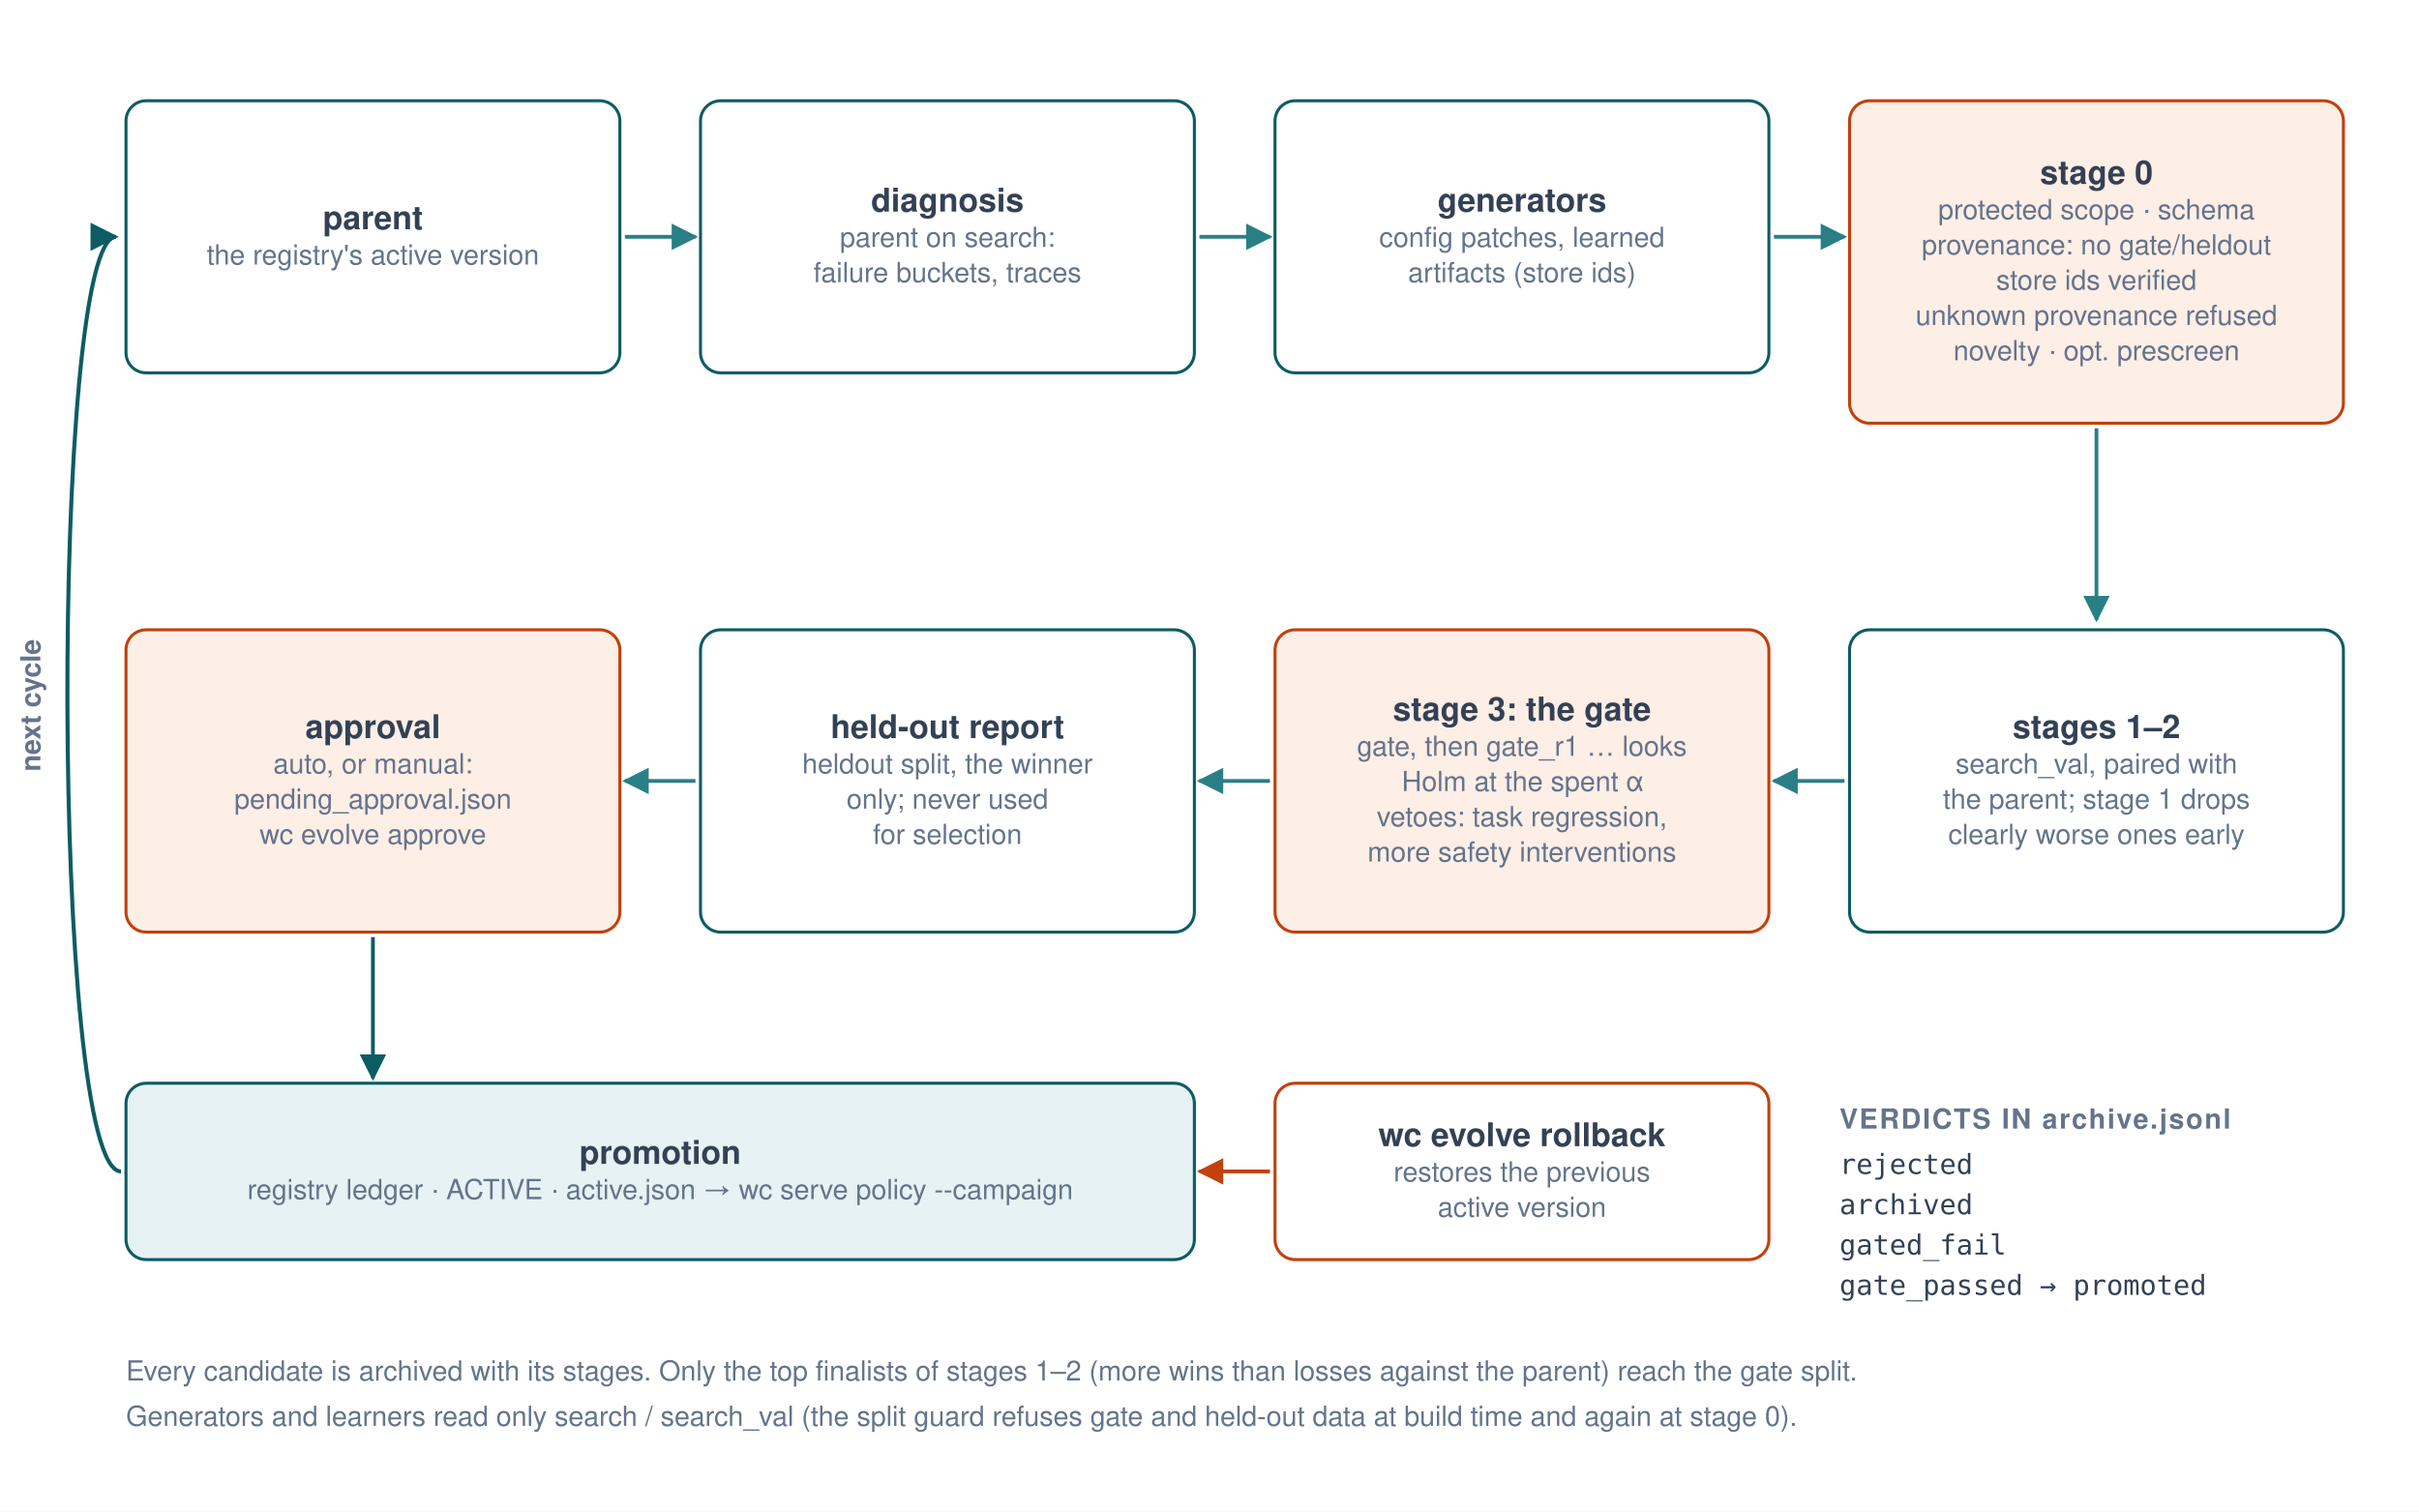
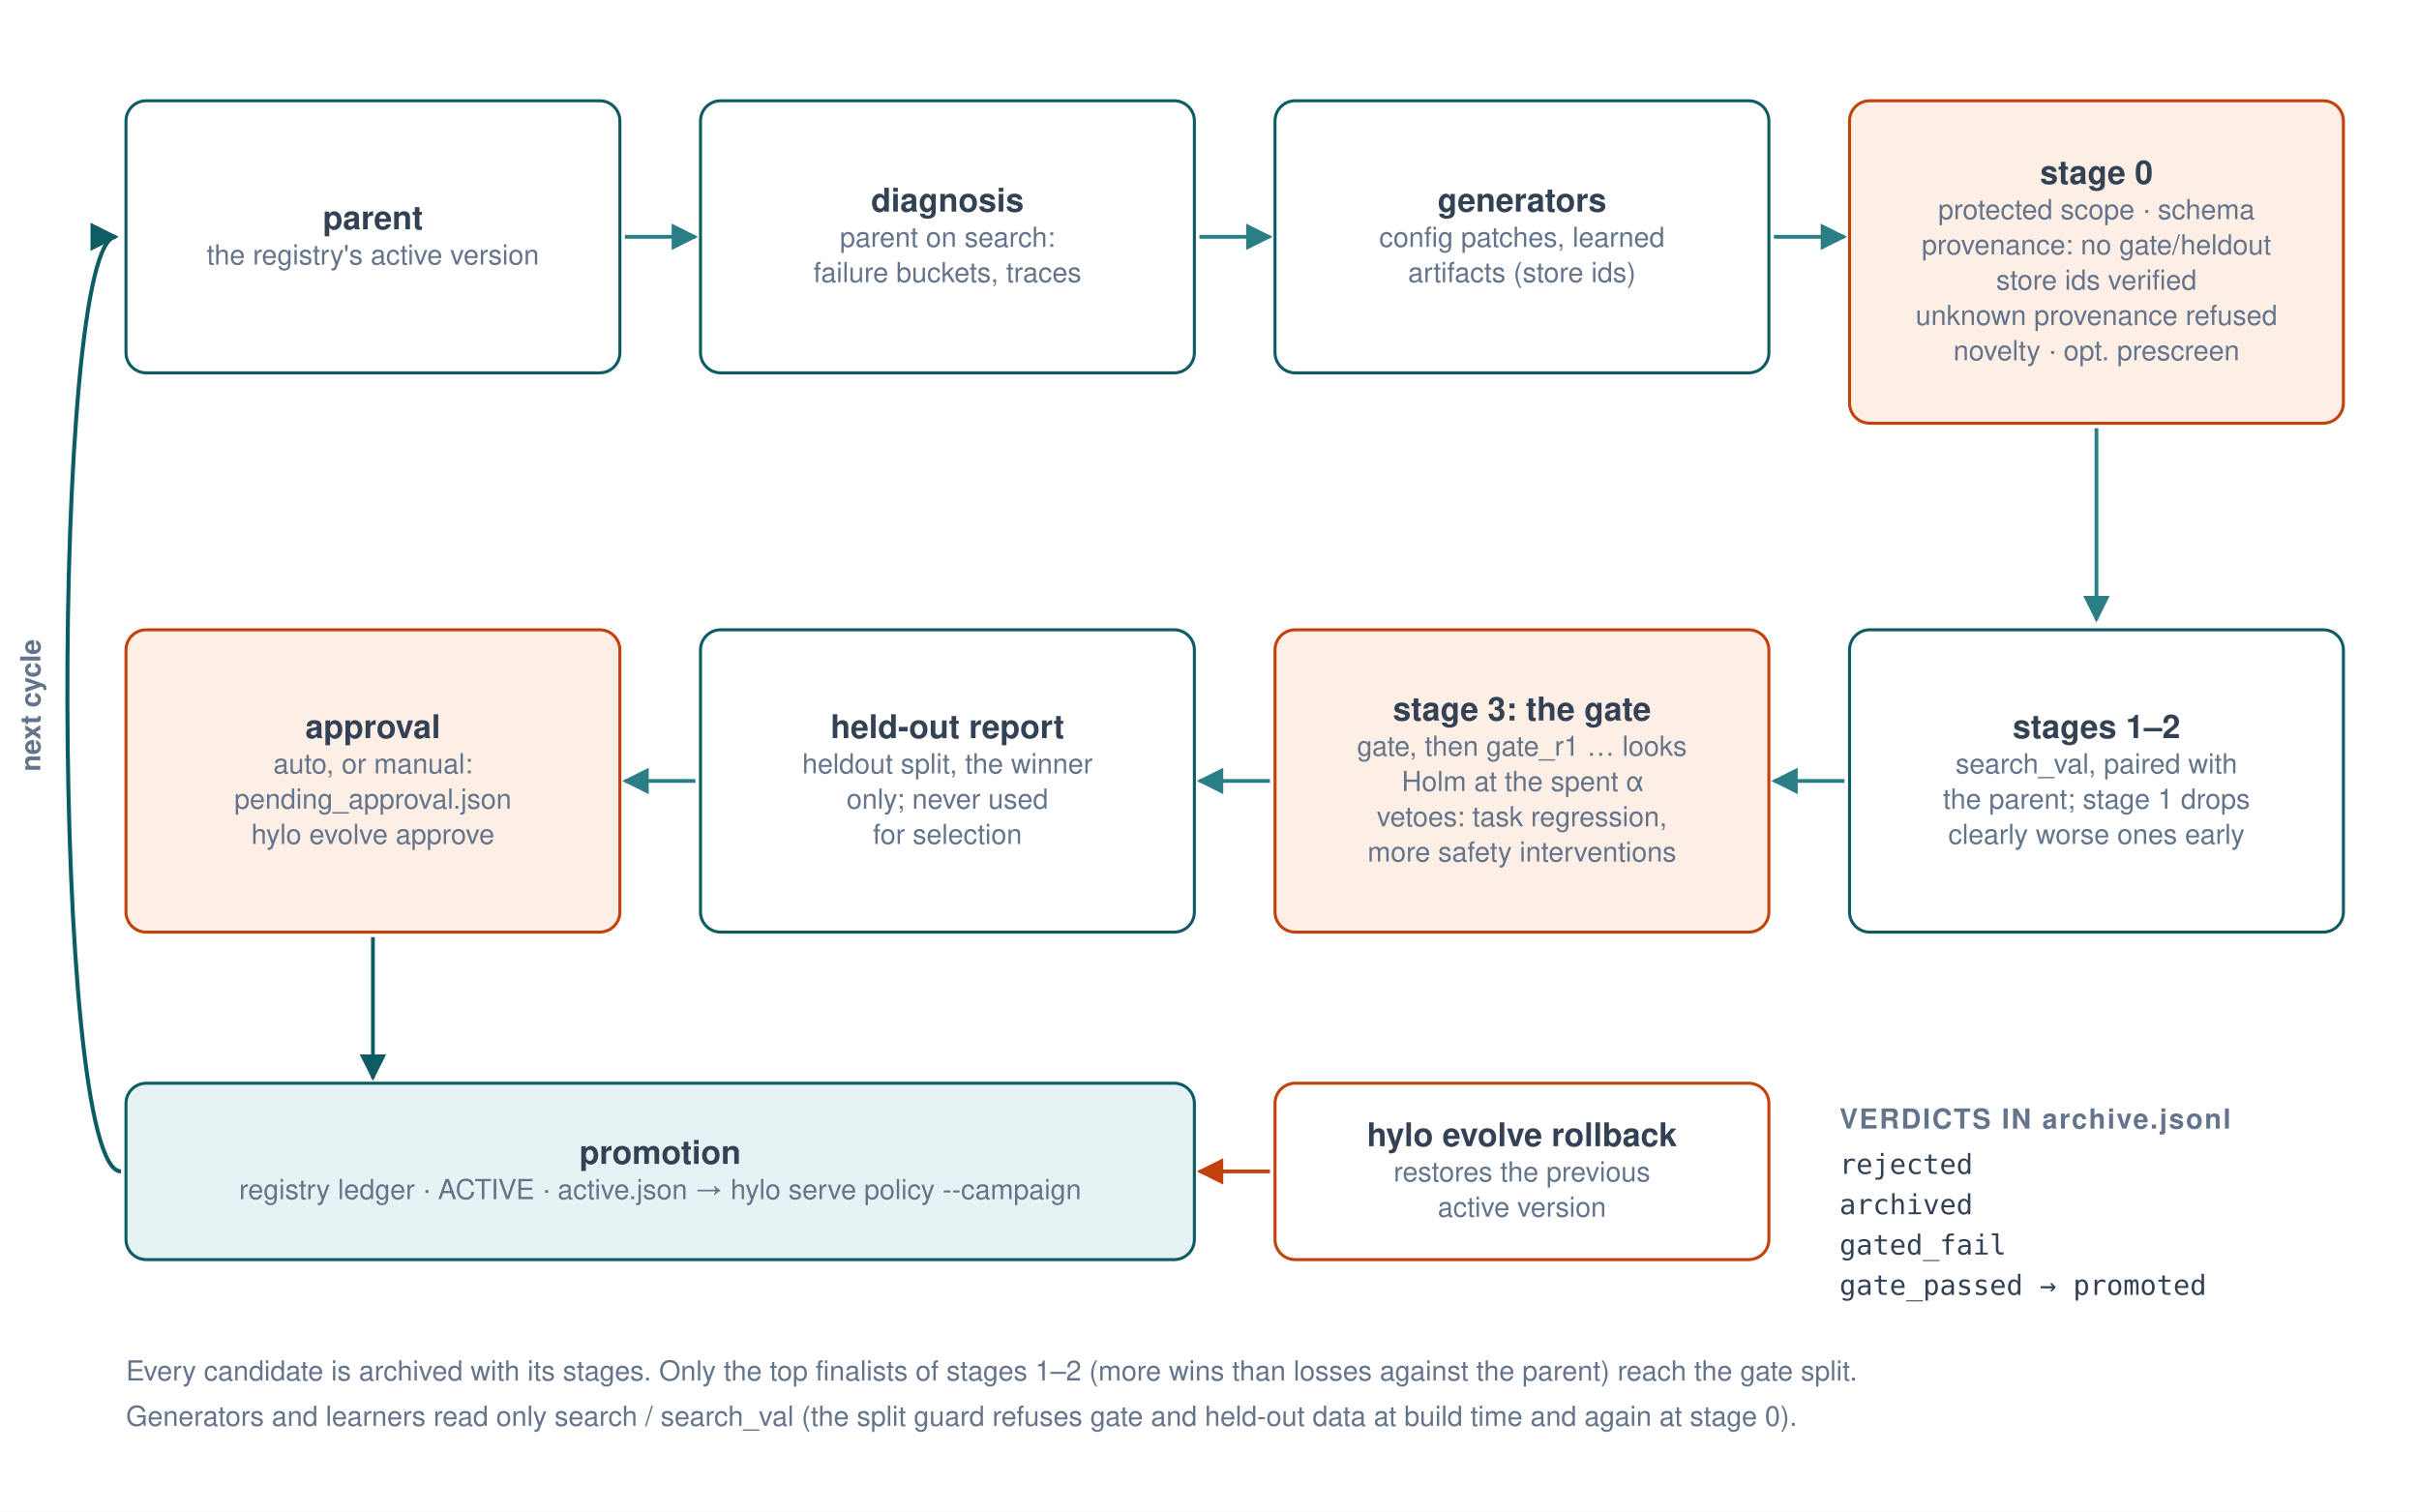
<svg xmlns="http://www.w3.org/2000/svg" viewBox="0 0 960 600" width="960" height="600" role="img" aria-labelledby="title desc">
  <defs>
    <style>
  text { font-family: IBM Plex Sans, Helvetica, Arial, sans-serif; fill: #334155; }
  .t { font-size: 13px; font-weight: 600; }
  .s { font-size: 11px; fill: #64748b; }
  .h { font-size: 15px; font-weight: 700; }
  .cap { font-size: 11px; font-weight: 600; letter-spacing: .06em; fill: #64748b; }
  .m { font-family: IBM Plex Mono, Menlo, Consolas, monospace; font-size: 11px; }
  .w { fill: #ffffff; }
</style>
    <marker id="a-64748b" viewBox="0 0 10 10" refX="9" refY="5" markerWidth="7" markerHeight="7" orient="auto-start-reverse">
      <path d="M0,0 L10,5 L0,10 z" fill="#64748b" />
    </marker>
    <marker id="a-0d5c63" viewBox="0 0 10 10" refX="9" refY="5" markerWidth="7" markerHeight="7" orient="auto-start-reverse">
      <path d="M0,0 L10,5 L0,10 z" fill="#0d5c63" />
    </marker>
    <marker id="a-2a7f86" viewBox="0 0 10 10" refX="9" refY="5" markerWidth="7" markerHeight="7" orient="auto-start-reverse">
      <path d="M0,0 L10,5 L0,10 z" fill="#2a7f86" />
    </marker>
    <marker id="a-c2410c" viewBox="0 0 10 10" refX="9" refY="5" markerWidth="7" markerHeight="7" orient="auto-start-reverse">
      <path d="M0,0 L10,5 L0,10 z" fill="#c2410c" />
    </marker>
    <marker id="a-334155" viewBox="0 0 10 10" refX="9" refY="5" markerWidth="7" markerHeight="7" orient="auto-start-reverse">
      <path d="M0,0 L10,5 L0,10 z" fill="#334155" />
    </marker>
  </defs>
  <rect width="960" height="600" fill="#ffffff" />
  <rect x="50" y="40" width="196" height="108" rx="8" fill="#fff" stroke="#0d5c63" stroke-width="1.2" />
  <text x="148.0" y="91.0" class="t" text-anchor="middle" fill="#0d5c63">parent</text>
  <text x="148.0" y="105.0" class="s" text-anchor="middle">the registry's active version</text>
  <path d="M248,94 L276,94" fill="none" stroke="#2a7f86" stroke-width="1.5" marker-end="url(#a-2a7f86)" />
  <rect x="278" y="40" width="196" height="108" rx="8" fill="#fff" stroke="#0d5c63" stroke-width="1.2" />
  <text x="376.0" y="84.0" class="t" text-anchor="middle" fill="#0d5c63">diagnosis</text>
  <text x="376.0" y="98.0" class="s" text-anchor="middle">parent on search:</text>
  <text x="376.0" y="112.0" class="s" text-anchor="middle">failure buckets, traces</text>
  <path d="M476,94 L504,94" fill="none" stroke="#2a7f86" stroke-width="1.5" marker-end="url(#a-2a7f86)" />
  <rect x="506" y="40" width="196" height="108" rx="8" fill="#fff" stroke="#0d5c63" stroke-width="1.2" />
  <text x="604.0" y="84.0" class="t" text-anchor="middle" fill="#0d5c63">generators</text>
  <text x="604.0" y="98.0" class="s" text-anchor="middle">config patches, learned</text>
  <text x="604.0" y="112.0" class="s" text-anchor="middle">artifacts (store ids)</text>
  <path d="M704,94 L732,94" fill="none" stroke="#2a7f86" stroke-width="1.5" marker-end="url(#a-2a7f86)" />
  <rect x="734" y="40" width="196" height="128" rx="8" fill="#fdeee6" stroke="#c2410c" stroke-width="1.2" />
  <text x="832.0" y="73.0" class="t" text-anchor="middle" fill="#c2410c">stage 0</text>
  <text x="832.0" y="87.0" class="s" text-anchor="middle">protected scope · schema</text>
  <text x="832.0" y="101.0" class="s" text-anchor="middle">provenance: no gate/heldout</text>
  <text x="832.0" y="115.0" class="s" text-anchor="middle">store ids verified</text>
  <text x="832.0" y="129.0" class="s" text-anchor="middle">unknown provenance refused</text>
  <text x="832.0" y="143.0" class="s" text-anchor="middle">novelty · opt. prescreen</text>
  <rect x="50" y="250" width="196" height="120" rx="8" fill="#fdeee6" stroke="#c2410c" stroke-width="1.2" />
  <text x="148.0" y="293.0" class="t" text-anchor="middle" fill="#c2410c">approval</text>
  <text x="148.0" y="307.0" class="s" text-anchor="middle">auto, or manual:</text>
  <text x="148.0" y="321.0" class="s" text-anchor="middle">pending_approval.json</text>
-   <text x="148.0" y="335.0" class="s" text-anchor="middle">wc evolve approve</text>
+   <text x="148.0" y="335.0" class="s" text-anchor="middle">hylo evolve approve</text>
  <rect x="278" y="250" width="196" height="120" rx="8" fill="#fff" stroke="#0d5c63" stroke-width="1.2" />
  <text x="376.0" y="293.0" class="t" text-anchor="middle" fill="#0d5c63">held-out report</text>
  <text x="376.0" y="307.0" class="s" text-anchor="middle">heldout split, the winner</text>
  <text x="376.0" y="321.0" class="s" text-anchor="middle">only; never used</text>
  <text x="376.0" y="335.0" class="s" text-anchor="middle">for selection</text>
  <rect x="506" y="250" width="196" height="120" rx="8" fill="#fdeee6" stroke="#c2410c" stroke-width="1.2" />
  <text x="604.0" y="286.0" class="t" text-anchor="middle" fill="#c2410c">stage 3: the gate</text>
  <text x="604.0" y="300.0" class="s" text-anchor="middle">gate, then gate_r1 … looks</text>
  <text x="604.0" y="314.0" class="s" text-anchor="middle">Holm at the spent α</text>
  <text x="604.0" y="328.0" class="s" text-anchor="middle">vetoes: task regression,</text>
  <text x="604.0" y="342.0" class="s" text-anchor="middle">more safety interventions</text>
  <rect x="734" y="250" width="196" height="120" rx="8" fill="#fff" stroke="#0d5c63" stroke-width="1.2" />
  <text x="832.0" y="293.0" class="t" text-anchor="middle" fill="#0d5c63">stages 1–2</text>
  <text x="832.0" y="307.0" class="s" text-anchor="middle">search_val, paired with</text>
  <text x="832.0" y="321.0" class="s" text-anchor="middle">the parent; stage 1 drops</text>
  <text x="832.0" y="335.0" class="s" text-anchor="middle">clearly worse ones early</text>
  <path d="M832,170 L832,246" fill="none" stroke="#2a7f86" stroke-width="1.5" marker-end="url(#a-2a7f86)" />
  <path d="M732,310 L704,310" fill="none" stroke="#2a7f86" stroke-width="1.5" marker-end="url(#a-2a7f86)" />
  <path d="M504,310 L476,310" fill="none" stroke="#2a7f86" stroke-width="1.5" marker-end="url(#a-2a7f86)" />
  <path d="M276,310 L248,310" fill="none" stroke="#2a7f86" stroke-width="1.5" marker-end="url(#a-2a7f86)" />
  <rect x="50" y="430" width="424" height="70" rx="8" fill="#e6f2f3" stroke="#0d5c63" stroke-width="1.2" />
  <text x="262.0" y="462.0" class="t" text-anchor="middle" fill="#0d5c63">promotion</text>
-   <text x="262.0" y="476.0" class="s" text-anchor="middle">registry ledger · ACTIVE · active.json → wc serve policy --campaign</text>
+   <text x="262.0" y="476.0" class="s" text-anchor="middle">registry ledger · ACTIVE · active.json → hylo serve policy --campaign</text>
  <path d="M148,372 L148,428" fill="none" stroke="#0d5c63" stroke-width="1.5" marker-end="url(#a-0d5c63)" />
  <rect x="506" y="430" width="196" height="70" rx="8" fill="#fff" stroke="#c2410c" stroke-width="1.2" />
-   <text x="604.0" y="455.0" class="t" text-anchor="middle" fill="#c2410c">wc evolve rollback</text>
+   <text x="604.0" y="455.0" class="t" text-anchor="middle" fill="#c2410c">hylo evolve rollback</text>
  <text x="604.0" y="469.0" class="s" text-anchor="middle">restores the previous</text>
  <text x="604.0" y="483.0" class="s" text-anchor="middle">active version</text>
  <path d="M504,465 L476,465" fill="none" stroke="#c2410c" stroke-width="1.5" marker-end="url(#a-c2410c)" />
  <path d="M48,465 C20,465 20,94 46,94" fill="none" stroke="#0d5c63" stroke-width="1.6" marker-end="url(#a-0d5c63)" />
  <text x="16" y="280" class="s" text-anchor="middle" fill="#0d5c63" font-weight="600" transform="rotate(-90 16 280)">next cycle</text>
  <text x="730" y="448" class="cap" text-anchor="start">VERDICTS IN archive.jsonl</text>
  <text x="730" y="466" class="m" text-anchor="start" fill="#c2410c">rejected</text>
  <text x="730" y="482" class="m" text-anchor="start" fill="#64748b">archived</text>
  <text x="730" y="498" class="m" text-anchor="start" fill="#c2410c">gated_fail</text>
  <text x="730" y="514" class="m" text-anchor="start" fill="#0d5c63">gate_passed → promoted</text>
  <text x="50" y="548" class="s" text-anchor="start">Every candidate is archived with its stages. Only the top finalists of stages 1–2 (more wins than losses against the parent) reach the gate split.</text>
  <text x="50" y="566" class="s" text-anchor="start">Generators and learners read only search / search_val (the split guard refuses gate and held-out data at build time and again at stage 0).</text>
</svg>
